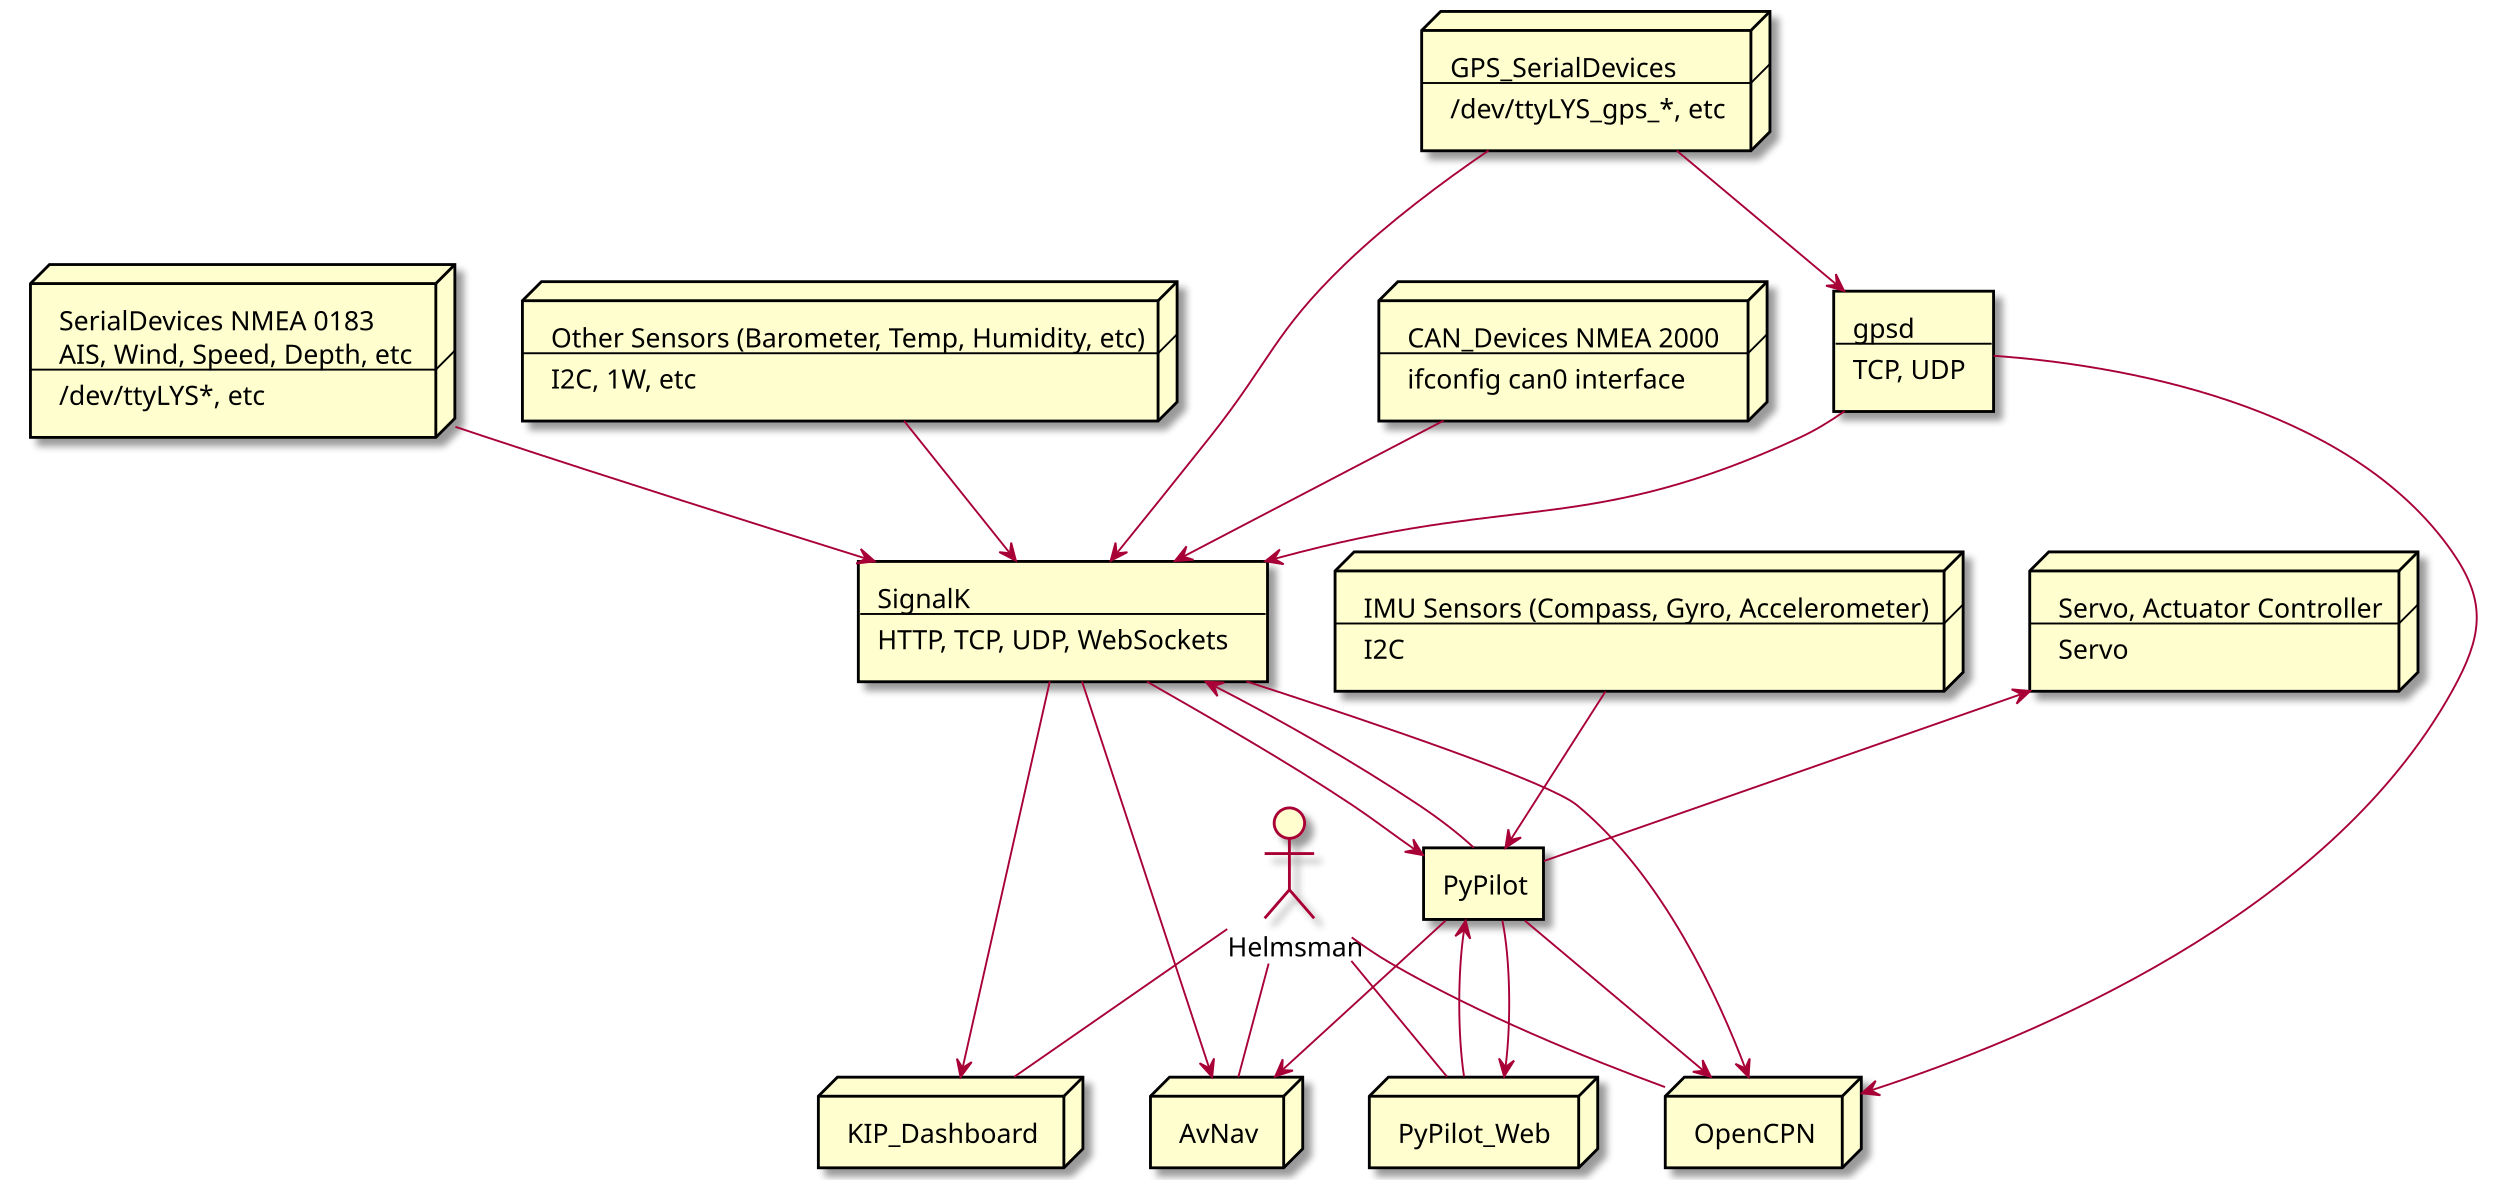
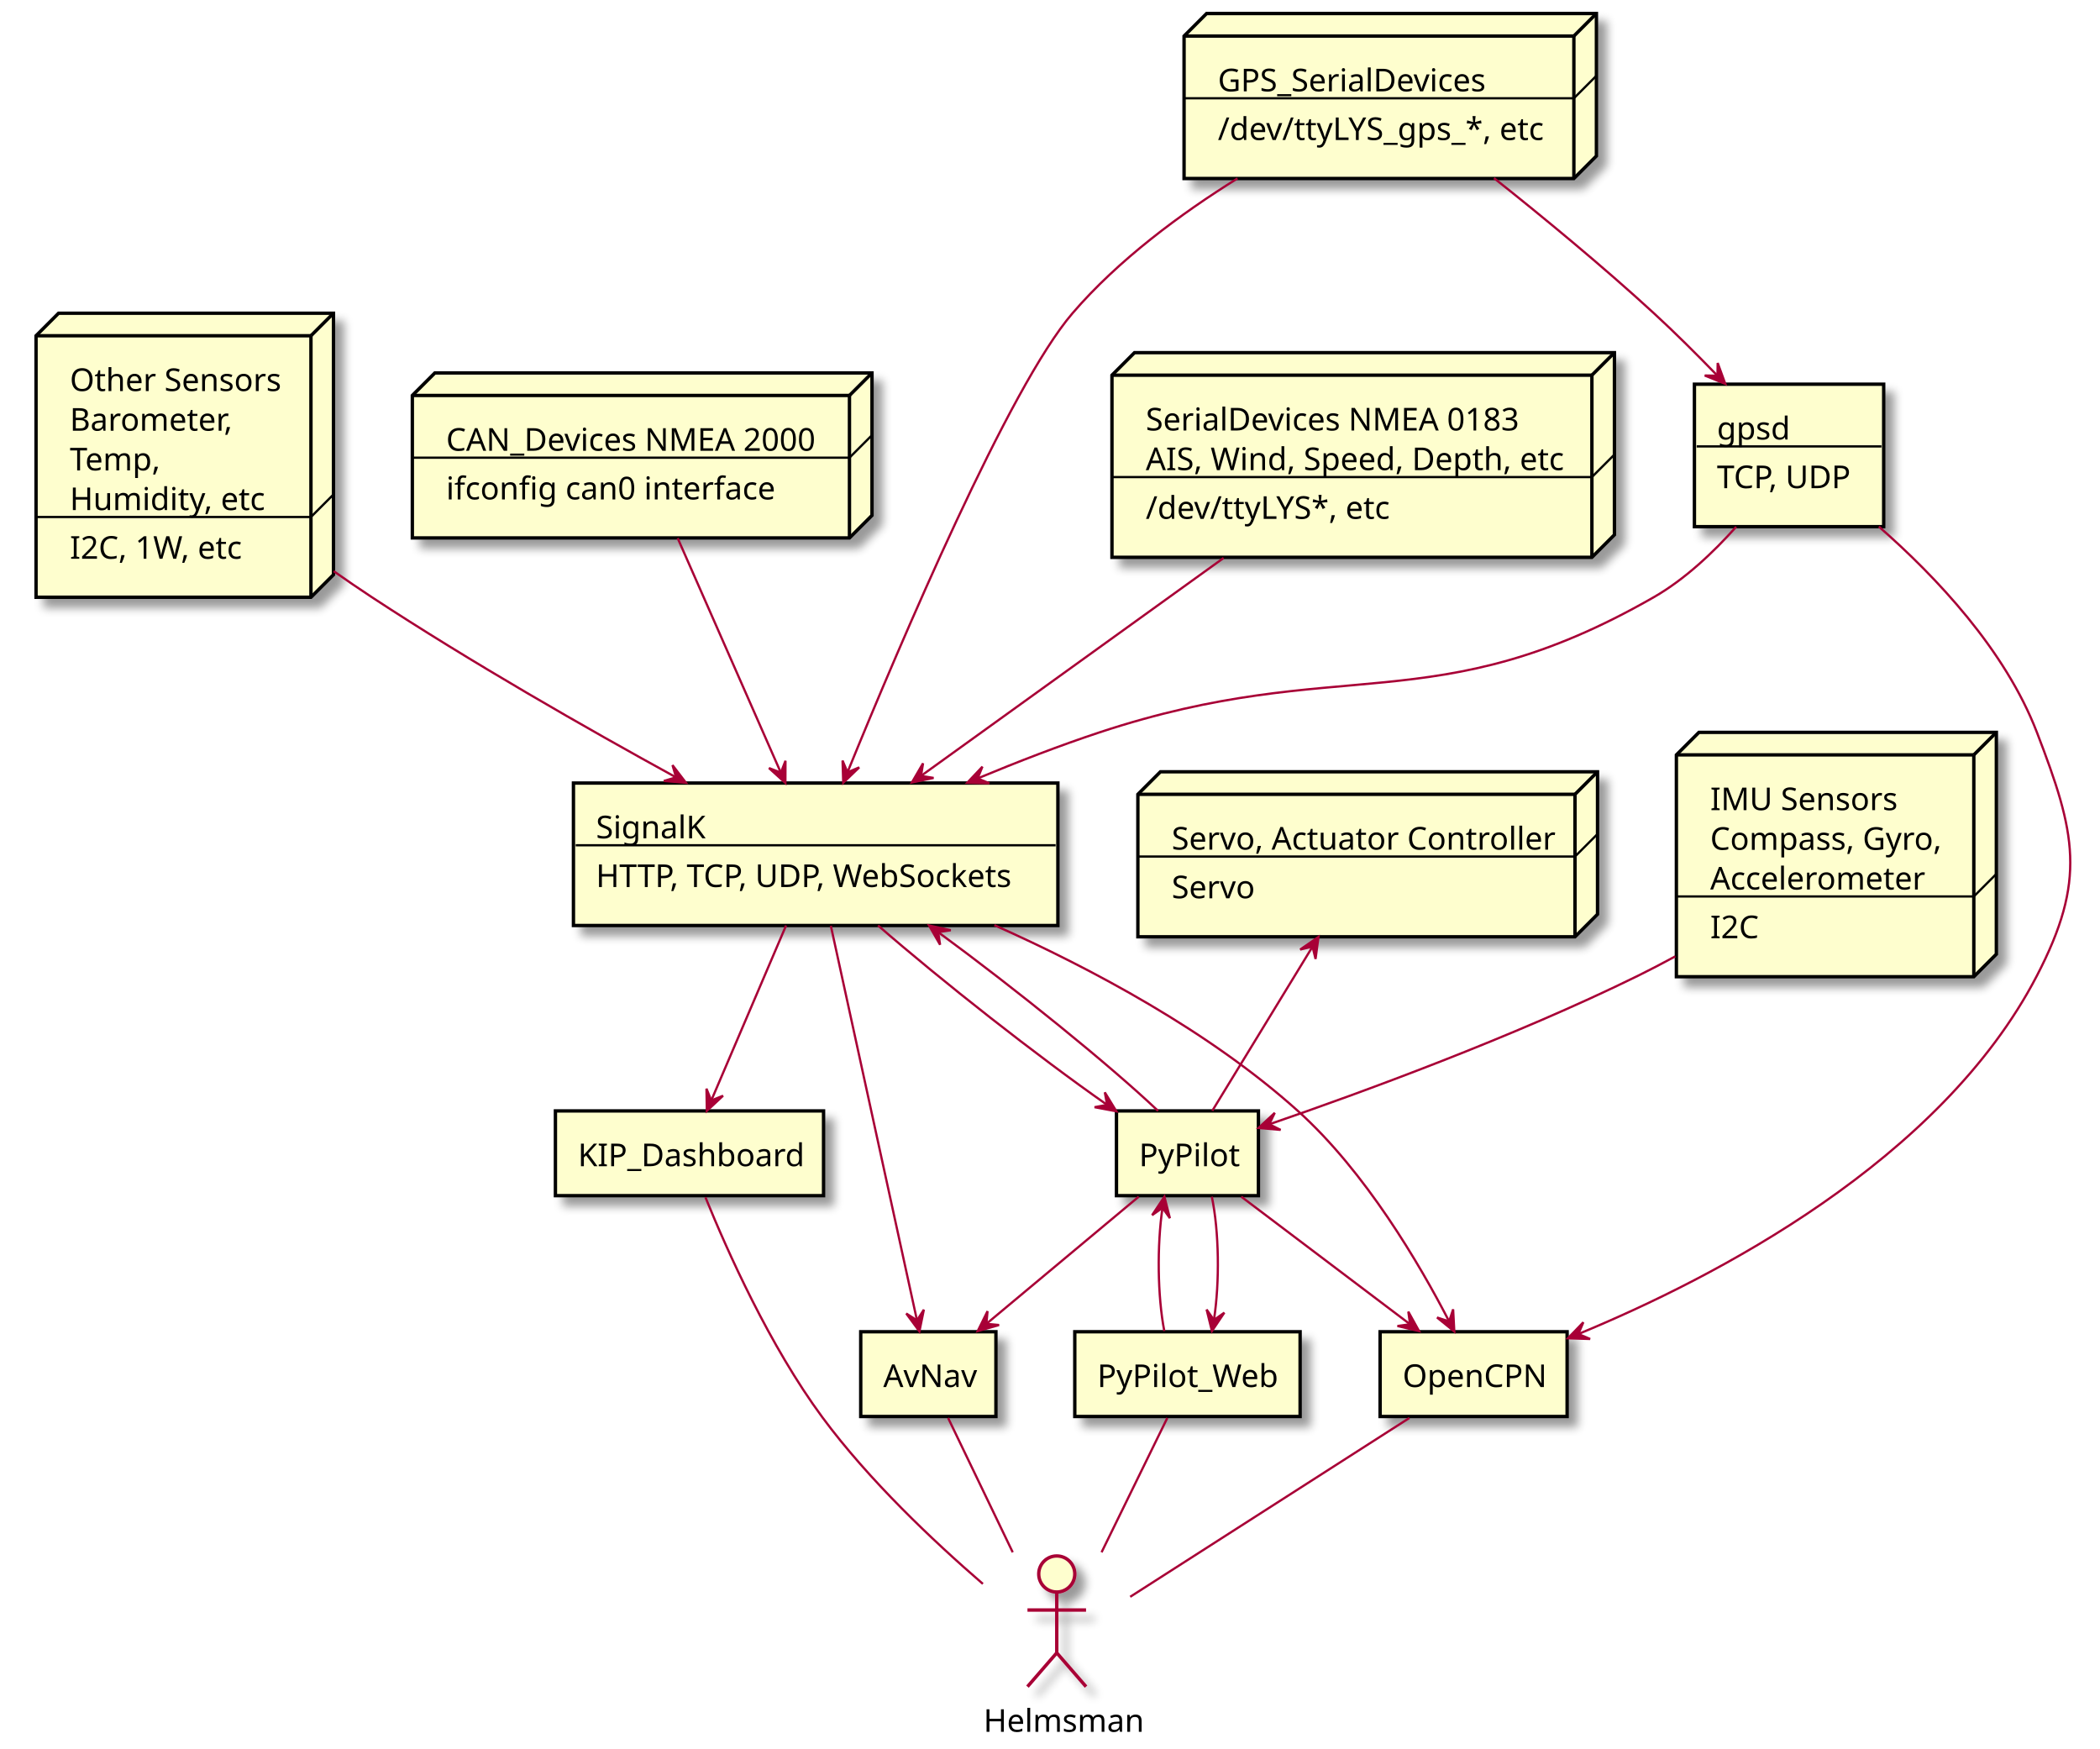
- <svg xmlns="http://www.w3.org/2000/svg" contentScriptType="application/ecmascript" contentStyleType="text/css" height="775px" preserveAspectRatio="none" style="width:1642px;height:775px;" version="1.1" viewBox="0 0 1642 775" width="1642.5px" zoomAndPan="magnify">
+ <svg xmlns="http://www.w3.org/2000/svg" contentScriptType="application/ecmascript" contentStyleType="text/css" height="388.5px" preserveAspectRatio="none" style="width:466px;height:388px;" version="1.1" viewBox="0 0 466 388" width="466.5px" zoomAndPan="magnify">
  <defs>
-     <filter height="300%" id="f14vgkoourcu17" width="300%" x="-1" y="-1">
-       <feGaussianBlur result="blurOut" stdDeviation="2.5" />
+     <filter height="300%" id="fpqmvveoq8bv6" width="300%" x="-1" y="-1">
+       <feGaussianBlur result="blurOut" stdDeviation="1.0" />
      <feColorMatrix in="blurOut" result="blurOut2" type="matrix" values="0 0 0 0 0 0 0 0 0 0 0 0 0 0 0 0 0 0 .4 0" />
-       <feOffset dx="5.0" dy="5.0" in="blurOut2" result="blurOut3" />
+       <feOffset dx="2.0" dy="2.0" in="blurOut2" result="blurOut3" />
      <feBlend in="SourceGraphic" in2="blurOut3" mode="normal" />
    </filter>
  </defs>
  <g>
-     <ellipse cx="846.875" cy="540.625" fill="#FEFECE" filter="url(#f14vgkoourcu17)" rx="10" ry="10" style="stroke:#A80036;stroke-width:1.875;" />
-     <path d="M846.875,550.625 L846.875,584.375 M830.625,560.625 L863.125,560.625 M846.875,584.375 L830.625,603.125 M846.875,584.375 L863.125,603.125 " fill="none" filter="url(#f14vgkoourcu17)" style="stroke:#A80036;stroke-width:1.875;" />
-     <text fill="#000000" font-family="sans-serif" font-size="17.5" lengthAdjust="spacing" textLength="81.25" x="806.25" y="628.167">Helmsman</text>
-     <polygon fill="#FEFECE" filter="url(#f14vgkoourcu17)" points="1093.75,720,1106.25,707.5,1222.5,707.5,1222.5,754.512,1210,767.012,1093.75,767.012,1093.75,720" style="stroke:#000000;stroke-width:1.875;" />
-     <line style="stroke:#000000;stroke-width:1.875;" x1="1210" x2="1222.5" y1="720" y2="707.5" />
-     <line style="stroke:#000000;stroke-width:1.875;" x1="1093.75" x2="1210" y1="720" y2="720" />
-     <line style="stroke:#000000;stroke-width:1.875;" x1="1210" x2="1210" y1="720" y2="767.012" />
-     <text fill="#000000" font-family="sans-serif" font-size="17.5" lengthAdjust="spacing" textLength="78.75" x="1112.5" y="750.667">OpenCPN</text>
-     <polygon fill="#FEFECE" filter="url(#f14vgkoourcu17)" points="755.625,720,768.125,707.5,855.625,707.5,855.625,754.512,843.125,767.012,755.625,767.012,755.625,720" style="stroke:#000000;stroke-width:1.875;" />
-     <line style="stroke:#000000;stroke-width:1.875;" x1="843.125" x2="855.625" y1="720" y2="707.5" />
-     <line style="stroke:#000000;stroke-width:1.875;" x1="755.625" x2="843.125" y1="720" y2="720" />
-     <line style="stroke:#000000;stroke-width:1.875;" x1="843.125" x2="843.125" y1="720" y2="767.012" />
-     <text fill="#000000" font-family="sans-serif" font-size="17.5" lengthAdjust="spacing" textLength="50" x="774.375" y="750.667">AvNav</text>
-     <polygon fill="#FEFECE" filter="url(#f14vgkoourcu17)" points="899.375,720,911.875,707.5,1049.375,707.5,1049.375,754.512,1036.875,767.012,899.375,767.012,899.375,720" style="stroke:#000000;stroke-width:1.875;" />
-     <line style="stroke:#000000;stroke-width:1.875;" x1="1036.875" x2="1049.375" y1="720" y2="707.5" />
-     <line style="stroke:#000000;stroke-width:1.875;" x1="899.375" x2="1036.875" y1="720" y2="720" />
-     <line style="stroke:#000000;stroke-width:1.875;" x1="1036.875" x2="1036.875" y1="720" y2="767.012" />
-     <text fill="#000000" font-family="sans-serif" font-size="17.5" lengthAdjust="spacing" textLength="100" x="918.125" y="750.667">PyPilot_Web</text>
-     <polygon fill="#FEFECE" filter="url(#f14vgkoourcu17)" points="537.5,720,550,707.5,711.25,707.5,711.25,754.512,698.75,767.012,537.5,767.012,537.5,720" style="stroke:#000000;stroke-width:1.875;" />
-     <line style="stroke:#000000;stroke-width:1.875;" x1="698.75" x2="711.25" y1="720" y2="707.5" />
-     <line style="stroke:#000000;stroke-width:1.875;" x1="537.5" x2="698.75" y1="720" y2="720" />
-     <line style="stroke:#000000;stroke-width:1.875;" x1="698.75" x2="698.75" y1="720" y2="767.012" />
-     <text fill="#000000" font-family="sans-serif" font-size="17.5" lengthAdjust="spacing" textLength="123.75" x="556.25" y="750.667">KIP_Dashboard</text>
-     <rect fill="#FEFECE" filter="url(#f14vgkoourcu17)" height="79.023" style="stroke:#000000;stroke-width:1.875;" width="105" x="1204.375" y="191.25" />
-     <text fill="#000000" font-family="sans-serif" font-size="17.5" lengthAdjust="spacing" textLength="38.75" x="1216.875" y="221.917">gpsd</text>
-     <line style="stroke:#000000;stroke-width:1.25;" x1="1205.625" x2="1308.125" y1="225.762" y2="225.762" />
-     <text fill="#000000" font-family="sans-serif" font-size="17.5" lengthAdjust="spacing" textLength="80" x="1216.875" y="248.928">TCP, UDP</text>
-     <rect fill="#FEFECE" filter="url(#f14vgkoourcu17)" height="79.023" style="stroke:#000000;stroke-width:1.875;" width="268.75" x="563.75" y="368.75" />
-     <text fill="#000000" font-family="sans-serif" font-size="17.5" lengthAdjust="spacing" textLength="60" x="576.25" y="399.416">SignalK</text>
-     <line style="stroke:#000000;stroke-width:1.25;" x1="565" x2="831.25" y1="403.262" y2="403.262" />
-     <text fill="#000000" font-family="sans-serif" font-size="17.5" lengthAdjust="spacing" textLength="243.75" x="576.25" y="426.428">HTTP, TCP, UDP, WebSockets</text>
-     <rect fill="#FEFECE" filter="url(#f14vgkoourcu17)" height="47.012" style="stroke:#000000;stroke-width:1.875;" width="78.75" x="935" y="556.875" />
-     <text fill="#000000" font-family="sans-serif" font-size="17.5" lengthAdjust="spacing" textLength="53.75" x="947.5" y="587.542">PyPilot</text>
-     <polygon fill="#FEFECE" filter="url(#f14vgkoourcu17)" points="933.75,20,946.25,7.5,1162.5,7.5,1162.5,86.523,1150,99.023,933.75,99.023,933.75,20" style="stroke:#000000;stroke-width:1.875;" />
-     <line style="stroke:#000000;stroke-width:1.875;" x1="1150" x2="1162.5" y1="20" y2="7.5" />
-     <line style="stroke:#000000;stroke-width:1.875;" x1="933.75" x2="1150" y1="20" y2="20" />
-     <line style="stroke:#000000;stroke-width:1.875;" x1="1150" x2="1150" y1="20" y2="99.023" />
-     <text fill="#000000" font-family="sans-serif" font-size="17.5" lengthAdjust="spacing" textLength="153.75" x="952.5" y="50.666">GPS_SerialDevices</text>
-     <line style="stroke:#000000;stroke-width:1.25;" x1="933.75" x2="1150" y1="54.512" y2="54.512" />
-     <line style="stroke:#000000;stroke-width:1.25;" x1="1150" x2="1162.5" y1="54.512" y2="42.012" />
-     <text fill="#000000" font-family="sans-serif" font-size="17.5" lengthAdjust="spacing" textLength="178.75" x="952.5" y="77.678">/dev/ttyLYS_gps_*, etc</text>
-     <polygon fill="#FEFECE" filter="url(#f14vgkoourcu17)" points="905.625,197.5,918.125,185,1160.625,185,1160.625,264.023,1148.125,276.523,905.625,276.523,905.625,197.5" style="stroke:#000000;stroke-width:1.875;" />
-     <line style="stroke:#000000;stroke-width:1.875;" x1="1148.125" x2="1160.625" y1="197.5" y2="185" />
-     <line style="stroke:#000000;stroke-width:1.875;" x1="905.625" x2="1148.125" y1="197.5" y2="197.5" />
-     <line style="stroke:#000000;stroke-width:1.875;" x1="1148.125" x2="1148.125" y1="197.5" y2="276.523" />
-     <text fill="#000000" font-family="sans-serif" font-size="17.5" lengthAdjust="spacing" textLength="205" x="924.375" y="228.167">CAN_Devices NMEA 2000</text>
-     <line style="stroke:#000000;stroke-width:1.25;" x1="905.625" x2="1148.125" y1="232.012" y2="232.012" />
-     <line style="stroke:#000000;stroke-width:1.25;" x1="1148.125" x2="1160.625" y1="232.012" y2="219.512" />
-     <text fill="#000000" font-family="sans-serif" font-size="17.5" lengthAdjust="spacing" textLength="173.75" x="924.375" y="255.178">ifconfig can0 interface</text>
-     <polygon fill="#FEFECE" filter="url(#f14vgkoourcu17)" points="20,186.25,32.5,173.75,298.75,173.75,298.75,274.785,286.25,287.285,20,287.285,20,186.25" style="stroke:#000000;stroke-width:1.875;" />
-     <line style="stroke:#000000;stroke-width:1.875;" x1="286.25" x2="298.75" y1="186.25" y2="173.75" />
-     <line style="stroke:#000000;stroke-width:1.875;" x1="20" x2="286.25" y1="186.25" y2="186.25" />
-     <line style="stroke:#000000;stroke-width:1.875;" x1="286.25" x2="286.25" y1="186.25" y2="287.285" />
-     <text fill="#000000" font-family="sans-serif" font-size="17.5" lengthAdjust="spacing" textLength="205" x="38.75" y="216.917">SerialDevices NMEA 0183</text>
-     <text fill="#000000" font-family="sans-serif" font-size="17.5" lengthAdjust="spacing" textLength="228.75" x="38.75" y="238.928">AIS, Wind, Speed, Depth, etc</text>
-     <line style="stroke:#000000;stroke-width:1.25;" x1="20" x2="286.25" y1="242.773" y2="242.773" />
-     <line style="stroke:#000000;stroke-width:1.25;" x1="286.25" x2="298.75" y1="242.773" y2="230.273" />
-     <text fill="#000000" font-family="sans-serif" font-size="17.5" lengthAdjust="spacing" textLength="130" x="38.75" y="265.94">/dev/ttyLYS*, etc</text>
-     <polygon fill="#FEFECE" filter="url(#f14vgkoourcu17)" points="343.125,197.5,355.625,185,773.125,185,773.125,264.023,760.625,276.523,343.125,276.523,343.125,197.5" style="stroke:#000000;stroke-width:1.875;" />
-     <line style="stroke:#000000;stroke-width:1.875;" x1="760.625" x2="773.125" y1="197.5" y2="185" />
-     <line style="stroke:#000000;stroke-width:1.875;" x1="343.125" x2="760.625" y1="197.5" y2="197.5" />
-     <line style="stroke:#000000;stroke-width:1.875;" x1="760.625" x2="760.625" y1="197.5" y2="276.523" />
-     <text fill="#000000" font-family="sans-serif" font-size="17.5" lengthAdjust="spacing" textLength="380" x="361.875" y="228.167">Other Sensors (Barometer, Temp, Humidity, etc)</text>
-     <line style="stroke:#000000;stroke-width:1.25;" x1="343.125" x2="760.625" y1="232.012" y2="232.012" />
-     <line style="stroke:#000000;stroke-width:1.25;" x1="760.625" x2="773.125" y1="232.012" y2="219.512" />
-     <text fill="#000000" font-family="sans-serif" font-size="17.5" lengthAdjust="spacing" textLength="96.25" x="361.875" y="255.178">I2C, 1W, etc</text>
-     <polygon fill="#FEFECE" filter="url(#f14vgkoourcu17)" points="876.875,375,889.375,362.5,1289.375,362.5,1289.375,441.523,1276.875,454.023,876.875,454.023,876.875,375" style="stroke:#000000;stroke-width:1.875;" />
-     <line style="stroke:#000000;stroke-width:1.875;" x1="1276.875" x2="1289.375" y1="375" y2="362.5" />
-     <line style="stroke:#000000;stroke-width:1.875;" x1="876.875" x2="1276.875" y1="375" y2="375" />
-     <line style="stroke:#000000;stroke-width:1.875;" x1="1276.875" x2="1276.875" y1="375" y2="454.023" />
-     <text fill="#000000" font-family="sans-serif" font-size="17.5" lengthAdjust="spacing" textLength="362.5" x="895.625" y="405.666">IMU Sensors (Compass, Gyro, Accelerometer)</text>
-     <line style="stroke:#000000;stroke-width:1.25;" x1="876.875" x2="1276.875" y1="409.512" y2="409.512" />
-     <line style="stroke:#000000;stroke-width:1.25;" x1="1276.875" x2="1289.375" y1="409.512" y2="397.012" />
-     <text fill="#000000" font-family="sans-serif" font-size="17.5" lengthAdjust="spacing" textLength="26.25" x="895.625" y="432.678">I2C</text>
-     <polygon fill="#FEFECE" filter="url(#f14vgkoourcu17)" points="1333.125,375,1345.625,362.5,1588.125,362.5,1588.125,441.523,1575.625,454.023,1333.125,454.023,1333.125,375" style="stroke:#000000;stroke-width:1.875;" />
-     <line style="stroke:#000000;stroke-width:1.875;" x1="1575.625" x2="1588.125" y1="375" y2="362.5" />
-     <line style="stroke:#000000;stroke-width:1.875;" x1="1333.125" x2="1575.625" y1="375" y2="375" />
-     <line style="stroke:#000000;stroke-width:1.875;" x1="1575.625" x2="1575.625" y1="375" y2="454.023" />
-     <text fill="#000000" font-family="sans-serif" font-size="17.5" lengthAdjust="spacing" textLength="205" x="1351.875" y="405.666">Servo, Actuator Controller</text>
-     <line style="stroke:#000000;stroke-width:1.25;" x1="1333.125" x2="1575.625" y1="409.512" y2="409.512" />
-     <line style="stroke:#000000;stroke-width:1.25;" x1="1575.625" x2="1588.125" y1="409.512" y2="397.012" />
-     <text fill="#000000" font-family="sans-serif" font-size="17.5" lengthAdjust="spacing" textLength="46.25" x="1351.875" y="432.678">Servo</text>
-     <path codeLine="61" d="M1101.338,98.987 C1133.562,126 1174.425,160.25 1206.175,186.875 " fill="none" id="GPS_SerialDevices-to-gpsd" style="stroke:#A80036;stroke-width:1.25;" />
-     <polygon fill="#A80036" points="1211.188,191.075,1205.786,180.012,1206.401,187.056,1199.357,187.671,1211.188,191.075" style="stroke:#A80036;stroke-width:1.25;" />
-     <path codeLine="62" d="M977.7,98.825 C947.087,119.737 911.763,146.137 883.125,173.75 C836.975,218.262 834.225,237.262 794.375,287.5 C774.375,312.712 751.812,340.725 733.562,363.275 " fill="none" id="GPS_SerialDevices-to-SignalK" style="stroke:#A80036;stroke-width:1.25;" />
-     <polygon fill="#A80036" points="729.487,368.288,740.45,362.685,733.418,363.428,732.675,356.396,729.487,368.288" style="stroke:#A80036;stroke-width:1.25;" />
-     <path codeLine="63" d="M299.137,280.337 C306.4,282.775 313.6,285.175 320.625,287.5 C402.825,314.675 495.538,344 568.5,366.8 " fill="none" id="SerialDevices-to-SignalK" style="stroke:#A80036;stroke-width:1.25;" />
-     <polygon fill="#A80036" points="574.6,368.7,565.345,360.582,568.633,366.842,562.372,370.129,574.6,368.7" style="stroke:#A80036;stroke-width:1.25;" />
-     <path codeLine="64" d="M948.163,276.262 C895.6,303.712 828.6,338.712 777.175,365.575 " fill="none" id="CanBus_Devices-to-SignalK" style="stroke:#A80036;stroke-width:1.25;" />
-     <polygon fill="#A80036" points="771.625,368.475,783.911,367.696,777.164,365.58,779.28,358.833,771.625,368.475" style="stroke:#A80036;stroke-width:1.25;" />
-     <path codeLine="65" d="M593.812,276.488 C615.075,303.075 641.962,336.663 663.1,363.1 " fill="none" id="OtherSensors-to-SignalK" style="stroke:#A80036;stroke-width:1.25;" />
-     <polygon fill="#A80036" points="667.25,368.288,664.132,356.378,663.348,363.405,656.32,362.621,667.25,368.288" style="stroke:#A80036;stroke-width:1.25;" />
-     <path codeLine="66" d="M1054.55,454.038 C1034.812,484.9 1009.163,524.987 992.263,551.425 " fill="none" id="IMU-to-PyPilot" style="stroke:#A80036;stroke-width:1.25;" />
-     <polygon fill="#A80036" points="988.788,556.85,999.067,550.075,992.159,551.587,990.646,544.68,988.788,556.85" style="stroke:#A80036;stroke-width:1.25;" />
-     <path codeLine="67" d="M1327.562,455.9 C1222.075,492.775 1081.575,541.9 1013.987,565.525 " fill="none" id="Servo-backto-PyPilot" style="stroke:#A80036;stroke-width:1.25;" />
-     <polygon fill="#A80036" points="1333.5,453.812,1321.232,452.782,1327.596,455.864,1324.514,462.228,1333.5,453.812" style="stroke:#A80036;stroke-width:1.25;" />
-     <path codeLine="68" d="M1211.55,270.062 C1202.162,276.625 1192.037,282.825 1181.875,287.5 C1046.25,349.975 999.025,325.425 854.375,362.5 C848.763,363.938 843.038,365.438 837.263,366.962 " fill="none" id="gpsd-to-SignalK" style="stroke:#A80036;stroke-width:1.25;" />
-     <polygon fill="#A80036" points="830.975,368.637,843.131,370.583,837.016,367.034,840.565,360.918,830.975,368.637" style="stroke:#A80036;stroke-width:1.25;" />
-     <path codeLine="69" d="M1309.4,233.65 C1389.975,239.55 1541.95,263.938 1610.625,362.5 C1633.812,395.775 1630.3,418.288 1610.625,453.75 C1528.825,601.25 1334.4,681.862 1228.987,716.1 " fill="none" id="gpsd-to-OpenCPN" style="stroke:#A80036;stroke-width:1.25;" />
-     <polygon fill="#A80036" points="1222.8,718.087,1235.044,719.373,1228.745,716.159,1231.959,709.861,1222.8,718.087" style="stroke:#A80036;stroke-width:1.25;" />
-     <path codeLine="70" d="M1001.487,604.65 C1032.412,630.638 1083.25,673.35 1118.588,703.038 " fill="none" id="PyPilot-to-OpenCPN" style="stroke:#A80036;stroke-width:1.25;" />
-     <polygon fill="#A80036" points="1123.688,707.312,1118.286,696.25,1118.901,703.294,1111.857,703.908,1123.688,707.312" style="stroke:#A80036;stroke-width:1.25;" />
-     <path codeLine="71" d="M949.475,604.65 C921.163,630.55 874.675,673.087 842.237,702.763 " fill="none" id="PyPilot-to-AvNav" style="stroke:#A80036;stroke-width:1.25;" />
-     <polygon fill="#A80036" points="837.55,707.038,849.226,703.134,842.162,702.819,842.476,695.755,837.55,707.038" style="stroke:#A80036;stroke-width:1.25;" />
-     <path codeLine="72" d="M968.013,556.775 C958.3,547.663 944.725,537.325 931.875,528.75 C889.612,500.575 840.288,472.45 797.587,450.587 " fill="none" id="PyPilot-to-SignalK" style="stroke:#A80036;stroke-width:1.25;" />
-     <polygon fill="#A80036" points="791.875,447.688,799.628,457.25,797.444,450.525,804.169,448.341,791.875,447.688" style="stroke:#A80036;stroke-width:1.25;" />
-     <path codeLine="74" d="M753.337,447.688 C792.1,469.925 843.962,499.3 888.125,528.75 C901.575,537.712 915.812,548.625 929.35,558.025 " fill="none" id="SignalK-to-PyPilot" style="stroke:#A80036;stroke-width:1.25;" />
-     <polygon fill="#A80036" points="934.712,561.675,928.233,551.207,929.548,558.155,922.601,559.47,934.712,561.675" style="stroke:#A80036;stroke-width:1.25;" />
-     <path codeLine="73" d="M818.625,447.525 C908.212,476.65 1017.9,514.163 1035.625,528.75 C1092.35,575.438 1128.888,655.725 1146.25,701.538 " fill="none" id="SignalK-to-OpenCPN" style="stroke:#A80036;stroke-width:1.25;" />
-     <polygon fill="#A80036" points="1148.475,707.487,1149.207,695.198,1146.281,701.635,1139.843,698.709,1148.475,707.487" style="stroke:#A80036;stroke-width:1.25;" />
-     <path codeLine="75" d="M710.663,447.512 C731.712,511.5 773.812,639.525 794.138,701.312 " fill="none" id="SignalK-to-AvNav" style="stroke:#A80036;stroke-width:1.25;" />
-     <polygon fill="#A80036" points="796.15,707.438,797.402,695.19,794.206,701.498,787.898,698.301,796.15,707.438" style="stroke:#A80036;stroke-width:1.25;" />
-     <path codeLine="76" d="M689.525,447.512 C675.087,511.5 646.2,639.525 632.263,701.312 " fill="none" id="SignalK-to-KIP_Dashboard" style="stroke:#A80036;stroke-width:1.25;" />
-     <polygon fill="#A80036" points="630.875,707.438,638.224,697.561,632.248,701.34,628.468,695.364,630.875,707.438" style="stroke:#A80036;stroke-width:1.25;" />
-     <path codeLine="78" d="M961.587,610.987 C957.388,638.487 957.388,679.513 961.575,707.038 " fill="none" id="PyPilot-backto-PyPilot_Web" style="stroke:#A80036;stroke-width:1.25;" />
-     <polygon fill="#A80036" points="962.675,604.65,955.821,614.877,961.604,610.808,965.673,616.59,962.675,604.65" style="stroke:#A80036;stroke-width:1.25;" />
-     <path codeLine="79" d="M986.763,604.65 C991.938,629.913 992.638,671 988.862,700.55 " fill="none" id="PyPilot-to-PyPilot_Web" style="stroke:#A80036;stroke-width:1.25;" />
-     <polygon fill="#A80036" points="987.925,707.038,994.449,696.597,988.799,700.849,984.547,695.199,987.925,707.038" style="stroke:#A80036;stroke-width:1.25;" />
-     <path codeLine="81" d="M887.562,631.15 C908.263,656.2 932.712,685.8 950.375,707.188 " fill="none" id="Helmsman-PyPilot_Web" style="stroke:#A80036;stroke-width:1.25;" />
-     <path codeLine="82" d="M887.812,615.675 C895.95,621.663 904.612,627.55 913.125,632.5 C971.425,666.388 1042.912,695.375 1093.588,714.013 " fill="none" id="Helmsman-OpenCPN" style="stroke:#A80036;stroke-width:1.25;" />
-     <path codeLine="83" d="M833.25,632.85 C826.638,657.612 818.925,686.475 813.337,707.388 " fill="none" id="Helmsman-AvNav" style="stroke:#A80036;stroke-width:1.25;" />
-     <path codeLine="84" d="M806.062,610.188 C766.3,637.788 706.125,679.525 666.062,707.325 " fill="none" id="Helmsman-KIP_Dashboard" style="stroke:#A80036;stroke-width:1.25;" />
+     <ellipse cx="234.5" cy="349.25" fill="#FEFECE" filter="url(#fpqmvveoq8bv6)" rx="4" ry="4" style="stroke:#A80036;stroke-width:0.75;" />
+     <path d="M234.5,353.25 L234.5,366.75 M228,357.25 L241,357.25 M234.5,366.75 L228,374.25 M234.5,366.75 L241,374.25 " fill="none" filter="url(#fpqmvveoq8bv6)" style="stroke:#A80036;stroke-width:0.75;" />
+     <text fill="#000000" font-family="sans-serif" font-size="7" lengthAdjust="spacing" textLength="32.5" x="218.25" y="384.267">Helmsman</text>
+     <rect fill="#FEFECE" filter="url(#fpqmvveoq8bv6)" height="18.805" style="stroke:#000000;stroke-width:0.75;" width="41.5" x="306.25" y="295.5" />
+     <text fill="#000000" font-family="sans-serif" font-size="7" lengthAdjust="spacing" textLength="31.5" x="311.25" y="307.767">OpenCPN</text>
+     <rect fill="#FEFECE" filter="url(#fpqmvveoq8bv6)" height="18.805" style="stroke:#000000;stroke-width:0.75;" width="30" x="191" y="295.5" />
+     <text fill="#000000" font-family="sans-serif" font-size="7" lengthAdjust="spacing" textLength="20" x="196" y="307.767">AvNav</text>
+     <rect fill="#FEFECE" filter="url(#fpqmvveoq8bv6)" height="18.805" style="stroke:#000000;stroke-width:0.75;" width="50" x="238.5" y="295.5" />
+     <text fill="#000000" font-family="sans-serif" font-size="7" lengthAdjust="spacing" textLength="40" x="243.5" y="307.767">PyPilot_Web</text>
+     <rect fill="#FEFECE" filter="url(#fpqmvveoq8bv6)" height="18.805" style="stroke:#000000;stroke-width:0.75;" width="59.5" x="123.25" y="246.5" />
+     <text fill="#000000" font-family="sans-serif" font-size="7" lengthAdjust="spacing" textLength="49.5" x="128.25" y="258.767">KIP_Dashboard</text>
+     <rect fill="#FEFECE" filter="url(#fpqmvveoq8bv6)" height="31.609" style="stroke:#000000;stroke-width:0.75;" width="42" x="376" y="85.25" />
+     <text fill="#000000" font-family="sans-serif" font-size="7" lengthAdjust="spacing" textLength="15.5" x="381" y="97.517">gpsd</text>
+     <line style="stroke:#000000;stroke-width:0.5;" x1="376.5" x2="417.5" y1="99.055" y2="99.055" />
+     <text fill="#000000" font-family="sans-serif" font-size="7" lengthAdjust="spacing" textLength="32" x="381" y="108.321">TCP, UDP</text>
+     <rect fill="#FEFECE" filter="url(#fpqmvveoq8bv6)" height="31.609" style="stroke:#000000;stroke-width:0.75;" width="107.5" x="127.25" y="173.75" />
+     <text fill="#000000" font-family="sans-serif" font-size="7" lengthAdjust="spacing" textLength="24" x="132.25" y="186.017">SignalK</text>
+     <line style="stroke:#000000;stroke-width:0.5;" x1="127.75" x2="234.25" y1="187.555" y2="187.555" />
+     <text fill="#000000" font-family="sans-serif" font-size="7" lengthAdjust="spacing" textLength="97.5" x="132.25" y="196.821">HTTP, TCP, UDP, WebSockets</text>
+     <rect fill="#FEFECE" filter="url(#fpqmvveoq8bv6)" height="18.805" style="stroke:#000000;stroke-width:0.75;" width="31.5" x="247.75" y="246.5" />
+     <text fill="#000000" font-family="sans-serif" font-size="7" lengthAdjust="spacing" textLength="21.5" x="252.75" y="258.767">PyPilot</text>
+     <polygon fill="#FEFECE" filter="url(#fpqmvveoq8bv6)" points="262.75,8,267.75,3,354.25,3,354.25,34.609,349.25,39.609,262.75,39.609,262.75,8" style="stroke:#000000;stroke-width:0.75;" />
+     <line style="stroke:#000000;stroke-width:0.75;" x1="349.25" x2="354.25" y1="8" y2="3" />
+     <line style="stroke:#000000;stroke-width:0.75;" x1="262.75" x2="349.25" y1="8" y2="8" />
+     <line style="stroke:#000000;stroke-width:0.75;" x1="349.25" x2="349.25" y1="8" y2="39.609" />
+     <text fill="#000000" font-family="sans-serif" font-size="7" lengthAdjust="spacing" textLength="61.5" x="270.25" y="20.267">GPS_SerialDevices</text>
+     <line style="stroke:#000000;stroke-width:0.5;" x1="262.75" x2="349.25" y1="21.805" y2="21.805" />
+     <line style="stroke:#000000;stroke-width:0.5;" x1="349.25" x2="354.25" y1="21.805" y2="16.805" />
+     <text fill="#000000" font-family="sans-serif" font-size="7" lengthAdjust="spacing" textLength="71.5" x="270.25" y="31.071">/dev/ttyLYS_gps_*, etc</text>
+     <polygon fill="#FEFECE" filter="url(#fpqmvveoq8bv6)" points="91.5,87.75,96.5,82.75,193.5,82.75,193.5,114.359,188.5,119.359,91.5,119.359,91.5,87.75" style="stroke:#000000;stroke-width:0.75;" />
+     <line style="stroke:#000000;stroke-width:0.75;" x1="188.5" x2="193.5" y1="87.75" y2="82.75" />
+     <line style="stroke:#000000;stroke-width:0.75;" x1="91.5" x2="188.5" y1="87.75" y2="87.75" />
+     <line style="stroke:#000000;stroke-width:0.75;" x1="188.5" x2="188.5" y1="87.75" y2="119.359" />
+     <text fill="#000000" font-family="sans-serif" font-size="7" lengthAdjust="spacing" textLength="82" x="99" y="100.017">CAN_Devices NMEA 2000</text>
+     <line style="stroke:#000000;stroke-width:0.5;" x1="91.5" x2="188.5" y1="101.555" y2="101.555" />
+     <line style="stroke:#000000;stroke-width:0.5;" x1="188.5" x2="193.5" y1="101.555" y2="96.555" />
+     <text fill="#000000" font-family="sans-serif" font-size="7" lengthAdjust="spacing" textLength="69.5" x="99" y="110.821">ifconfig can0 interface</text>
+     <polygon fill="#FEFECE" filter="url(#fpqmvveoq8bv6)" points="246.75,83.25,251.75,78.25,358.25,78.25,358.25,118.664,353.25,123.664,246.75,123.664,246.75,83.25" style="stroke:#000000;stroke-width:0.75;" />
+     <line style="stroke:#000000;stroke-width:0.75;" x1="353.25" x2="358.25" y1="83.25" y2="78.25" />
+     <line style="stroke:#000000;stroke-width:0.75;" x1="246.75" x2="353.25" y1="83.25" y2="83.25" />
+     <line style="stroke:#000000;stroke-width:0.75;" x1="353.25" x2="353.25" y1="83.25" y2="123.664" />
+     <text fill="#000000" font-family="sans-serif" font-size="7" lengthAdjust="spacing" textLength="82" x="254.25" y="95.517">SerialDevices NMEA 0183</text>
+     <text fill="#000000" font-family="sans-serif" font-size="7" lengthAdjust="spacing" textLength="91.5" x="254.25" y="104.321">AIS, Wind, Speed, Depth, etc</text>
+     <line style="stroke:#000000;stroke-width:0.5;" x1="246.75" x2="353.25" y1="105.859" y2="105.859" />
+     <line style="stroke:#000000;stroke-width:0.5;" x1="353.25" x2="358.25" y1="105.859" y2="100.859" />
+     <text fill="#000000" font-family="sans-serif" font-size="7" lengthAdjust="spacing" textLength="52" x="254.25" y="115.126">/dev/ttyLYS*, etc</text>
+     <polygon fill="#FEFECE" filter="url(#fpqmvveoq8bv6)" points="8,74.5,13,69.5,74,69.5,74,127.523,69,132.523,8,132.523,8,74.5" style="stroke:#000000;stroke-width:0.75;" />
+     <line style="stroke:#000000;stroke-width:0.75;" x1="69" x2="74" y1="74.5" y2="69.5" />
+     <line style="stroke:#000000;stroke-width:0.75;" x1="8" x2="69" y1="74.5" y2="74.5" />
+     <line style="stroke:#000000;stroke-width:0.75;" x1="69" x2="69" y1="74.5" y2="132.523" />
+     <text fill="#000000" font-family="sans-serif" font-size="7" lengthAdjust="spacing" textLength="46" x="15.5" y="86.767">Other Sensors</text>
+     <text fill="#000000" font-family="sans-serif" font-size="7" lengthAdjust="spacing" textLength="35" x="15.5" y="95.571">Barometer,</text>
+     <text fill="#000000" font-family="sans-serif" font-size="7" lengthAdjust="spacing" textLength="20" x="15.5" y="104.376">Temp,</text>
+     <text fill="#000000" font-family="sans-serif" font-size="7" lengthAdjust="spacing" textLength="40" x="15.5" y="113.181">Humidity, etc</text>
+     <line style="stroke:#000000;stroke-width:0.5;" x1="8" x2="69" y1="114.719" y2="114.719" />
+     <line style="stroke:#000000;stroke-width:0.5;" x1="69" x2="74" y1="114.719" y2="109.719" />
+     <text fill="#000000" font-family="sans-serif" font-size="7" lengthAdjust="spacing" textLength="38.5" x="15.5" y="123.985">I2C, 1W, etc</text>
+     <polygon fill="#FEFECE" filter="url(#fpqmvveoq8bv6)" points="372,167.5,377,162.5,443,162.5,443,211.719,438,216.719,372,216.719,372,167.5" style="stroke:#000000;stroke-width:0.75;" />
+     <line style="stroke:#000000;stroke-width:0.75;" x1="438" x2="443" y1="167.5" y2="162.5" />
+     <line style="stroke:#000000;stroke-width:0.75;" x1="372" x2="438" y1="167.5" y2="167.5" />
+     <line style="stroke:#000000;stroke-width:0.75;" x1="438" x2="438" y1="167.5" y2="216.719" />
+     <text fill="#000000" font-family="sans-serif" font-size="7" lengthAdjust="spacing" textLength="39.5" x="379.5" y="179.767">IMU Sensors</text>
+     <text fill="#000000" font-family="sans-serif" font-size="7" lengthAdjust="spacing" textLength="51" x="379.5" y="188.571">Compass, Gyro,</text>
+     <text fill="#000000" font-family="sans-serif" font-size="7" lengthAdjust="spacing" textLength="45.5" x="379.5" y="197.376">Accelerometer</text>
+     <line style="stroke:#000000;stroke-width:0.5;" x1="372" x2="438" y1="198.914" y2="198.914" />
+     <line style="stroke:#000000;stroke-width:0.5;" x1="438" x2="443" y1="198.914" y2="193.914" />
+     <text fill="#000000" font-family="sans-serif" font-size="7" lengthAdjust="spacing" textLength="10.5" x="379.5" y="208.181">I2C</text>
+     <polygon fill="#FEFECE" filter="url(#fpqmvveoq8bv6)" points="252.5,176.25,257.5,171.25,354.5,171.25,354.5,202.859,349.5,207.859,252.5,207.859,252.5,176.25" style="stroke:#000000;stroke-width:0.75;" />
+     <line style="stroke:#000000;stroke-width:0.75;" x1="349.5" x2="354.5" y1="176.25" y2="171.25" />
+     <line style="stroke:#000000;stroke-width:0.75;" x1="252.5" x2="349.5" y1="176.25" y2="176.25" />
+     <line style="stroke:#000000;stroke-width:0.75;" x1="349.5" x2="349.5" y1="176.25" y2="207.859" />
+     <text fill="#000000" font-family="sans-serif" font-size="7" lengthAdjust="spacing" textLength="82" x="260" y="188.517">Servo, Actuator Controller</text>
+     <line style="stroke:#000000;stroke-width:0.5;" x1="252.5" x2="349.5" y1="190.055" y2="190.055" />
+     <line style="stroke:#000000;stroke-width:0.5;" x1="349.5" x2="354.5" y1="190.055" y2="185.055" />
+     <text fill="#000000" font-family="sans-serif" font-size="7" lengthAdjust="spacing" textLength="18.5" x="260" y="199.321">Servo</text>
+     <path codeLine="66" d="M331.52,39.515 C342.515,48.255 355.705,59.12 367,69.5 C371.68,73.8 376.555,78.66 380.98,83.23 " fill="none" id="GPS_SerialDevices-to-gpsd" style="stroke:#A80036;stroke-width:0.5;" />
+     <polygon fill="#A80036" points="382.85,85.17,381.166,80.542,381.115,83.37,378.287,83.319,382.85,85.17" style="stroke:#A80036;stroke-width:0.5;" />
+     <path codeLine="67" d="M274.595,39.595 C261.93,47.485 248.17,57.675 238,69.5 C223.97,85.815 199.97,142.19 188.09,171.295 " fill="none" id="GPS_SerialDevices-to-SignalK" style="stroke:#A80036;stroke-width:0.5;" />
+     <polygon fill="#A80036" points="187.12,173.685,190.67,170.272,188.063,171.37,186.966,168.763,187.12,173.685" style="stroke:#A80036;stroke-width:0.5;" />
+     <path codeLine="68" d="M271.525,123.805 C250.635,138.855 223.495,158.395 204.405,172.145 " fill="none" id="SerialDevices-to-SignalK" style="stroke:#A80036;stroke-width:0.5;" />
+     <polygon fill="#A80036" points="202.35,173.625,207.169,172.613,204.377,172.162,204.828,169.37,202.35,173.625" style="stroke:#A80036;stroke-width:0.5;" />
+     <path codeLine="69" d="M150.385,119.42 C157.065,134.605 166.595,156.26 173.24,171.37 " fill="none" id="CanBus_Devices-to-SignalK" style="stroke:#A80036;stroke-width:0.5;" />
+     <polygon fill="#A80036" points="174.285,173.735,174.301,168.811,173.277,171.447,170.64,170.423,174.285,173.735" style="stroke:#A80036;stroke-width:0.5;" />
+     <path codeLine="70" d="M74.045,126.735 C76.875,128.725 79.72,130.675 82.5,132.5 C104.43,146.905 130.18,161.605 149.85,172.395 " fill="none" id="OtherSensors-to-SignalK" style="stroke:#A80036;stroke-width:0.5;" />
+     <polygon fill="#A80036" points="152.22,173.69,149.232,169.775,150.027,172.49,147.312,173.284,152.22,173.69" style="stroke:#A80036;stroke-width:0.5;" />
+     <path codeLine="71" d="M371.76,212.205 C368.995,213.71 366.22,215.16 363.5,216.5 C335.78,230.13 302.03,242.46 281.685,249.46 " fill="none" id="IMU-to-PyPilot" style="stroke:#A80036;stroke-width:0.5;" />
+     <polygon fill="#A80036" points="279.27,250.285,284.176,250.711,281.634,249.471,282.873,246.929,279.27,250.285" style="stroke:#A80036;stroke-width:0.5;" />
+     <path codeLine="72" d="M291.205,210.13 C283.795,222.27 274.71,237.14 269.015,246.47 " fill="none" id="Servo-backto-PyPilot" style="stroke:#A80036;stroke-width:0.5;" />
+     <polygon fill="#A80036" points="292.57,207.9,288.515,210.694,291.265,210.032,291.927,212.782,292.57,207.9" style="stroke:#A80036;stroke-width:0.5;" />
+     <path codeLine="73" d="M385.265,116.89 C380.215,122.56 373.885,128.55 367,132.5 C318.185,160.485 297.435,144.87 244,162.5 C235.14,165.425 225.785,169.05 217.07,172.67 " fill="none" id="gpsd-to-SignalK" style="stroke:#A80036;stroke-width:0.5;" />
+     <polygon fill="#A80036" points="214.625,173.695,219.548,173.805,216.932,172.731,218.006,170.114,214.625,173.695" style="stroke:#A80036;stroke-width:0.5;" />
+     <path codeLine="74" d="M416.925,116.845 C429.625,127.96 444.965,144.2 452,162.5 C460.61,184.905 463.055,195.2 452,216.5 C430.655,257.63 380.285,283.59 350.405,295.94 " fill="none" id="gpsd-to-OpenCPN" style="stroke:#A80036;stroke-width:0.5;" />
+     <polygon fill="#A80036" points="347.935,296.95,352.857,297.104,350.25,296.007,351.348,293.4,347.935,296.95" style="stroke:#A80036;stroke-width:0.5;" />
+     <path codeLine="75" d="M275.445,265.53 C286.065,273.555 301.605,285.305 312.845,293.8 " fill="none" id="PyPilot-to-OpenCPN" style="stroke:#A80036;stroke-width:0.5;" />
+     <polygon fill="#A80036" points="314.895,295.35,312.512,291.04,312.901,293.842,310.099,294.231,314.895,295.35" style="stroke:#A80036;stroke-width:0.5;" />
+     <path codeLine="76" d="M252.685,265.53 C243.11,273.525 229.11,285.205 218.945,293.695 " fill="none" id="PyPilot-to-AvNav" style="stroke:#A80036;stroke-width:0.5;" />
+     <polygon fill="#A80036" points="216.96,295.35,221.698,294.007,218.881,293.75,219.138,290.933,216.96,295.35" style="stroke:#A80036;stroke-width:0.5;" />
+     <path codeLine="77" d="M256.975,246.49 C246.245,236.31 225.475,219.515 208.245,206.875 " fill="none" id="PyPilot-to-SignalK" style="stroke:#A80036;stroke-width:0.5;" />
+     <polygon fill="#A80036" points="206.165,205.355,208.609,209.63,208.18,206.834,210.976,206.405,206.165,205.355" style="stroke:#A80036;stroke-width:0.5;" />
+     <path codeLine="79" d="M194.845,205.355 C208.87,217.575 230.215,234.34 245.52,245.05 " fill="none" id="SignalK-to-PyPilot" style="stroke:#A80036;stroke-width:0.5;" />
+     <polygon fill="#A80036" points="247.73,246.585,245.165,242.381,245.673,245.164,242.891,245.672,247.73,246.585" style="stroke:#A80036;stroke-width:0.5;" />
+     <path codeLine="78" d="M220.655,205.28 C242.195,214.895 268.355,228.84 288,246.5 C303.035,260.02 315.02,280.51 321.555,293.17 " fill="none" id="SignalK-to-OpenCPN" style="stroke:#A80036;stroke-width:0.5;" />
+     <polygon fill="#A80036" points="322.715,295.44,322.454,290.522,321.58,293.213,318.89,292.339,322.715,295.44" style="stroke:#A80036;stroke-width:0.5;" />
+     <path codeLine="80" d="M184.37,205.44 C189.445,228.68 198.935,272.13 203.465,292.885 " fill="none" id="SignalK-to-AvNav" style="stroke:#A80036;stroke-width:0.5;" />
+     <polygon fill="#A80036" points="204.02,295.42,205.01,290.596,203.484,292.978,201.102,291.453,204.02,295.42" style="stroke:#A80036;stroke-width:0.5;" />
+     <path codeLine="81" d="M174.435,205.355 C169.355,217.24 162.435,233.425 157.85,244.155 " fill="none" id="SignalK-to-KIP_Dashboard" style="stroke:#A80036;stroke-width:0.5;" />
+     <polygon fill="#A80036" points="156.85,246.49,160.452,243.132,157.829,244.19,156.771,241.566,156.85,246.49" style="stroke:#A80036;stroke-width:0.5;" />
+     <path codeLine="83" d="M257.96,268.03 C256.725,276.405 256.86,287.585 258.365,295.35 " fill="none" id="PyPilot-backto-PyPilot_Web" style="stroke:#A80036;stroke-width:0.5;" />
+     <polygon fill="#A80036" points="258.39,265.53,255.66,269.628,257.969,267.994,259.603,270.303,258.39,265.53" style="stroke:#A80036;stroke-width:0.5;" />
+     <path codeLine="84" d="M268.91,265.53 C270.52,273.255 270.68,284.43 269.385,292.835 " fill="none" id="PyPilot-to-PyPilot_Web" style="stroke:#A80036;stroke-width:0.5;" />
+     <polygon fill="#A80036" points="268.935,295.35,271.69,291.268,269.372,292.888,267.751,290.57,268.935,295.35" style="stroke:#A80036;stroke-width:0.5;" />
+     <path codeLine="86" d="M259.03,314.63 C255.155,322.55 249.4,334.305 244.44,344.44 " fill="none" id="PyPilot_Web-Helmsman" style="stroke:#A80036;stroke-width:0.5;" />
+     <path codeLine="87" d="M312.75,314.63 C296.025,325.34 268.355,343.065 250.795,354.315 " fill="none" id="OpenCPN-Helmsman" style="stroke:#A80036;stroke-width:0.5;" />
+     <path codeLine="88" d="M210.39,314.63 C214.2,322.55 219.855,334.305 224.73,344.44 " fill="none" id="AvNav-Helmsman" style="stroke:#A80036;stroke-width:0.5;" />
+     <path codeLine="89" d="M156.545,265.675 C161.385,277.58 170.815,298.69 182.5,314.5 C192.8,328.43 207.105,341.945 218.105,351.445 " fill="none" id="KIP_Dashboard-Helmsman" style="stroke:#A80036;stroke-width:0.5;" />
  </g>
</svg>
